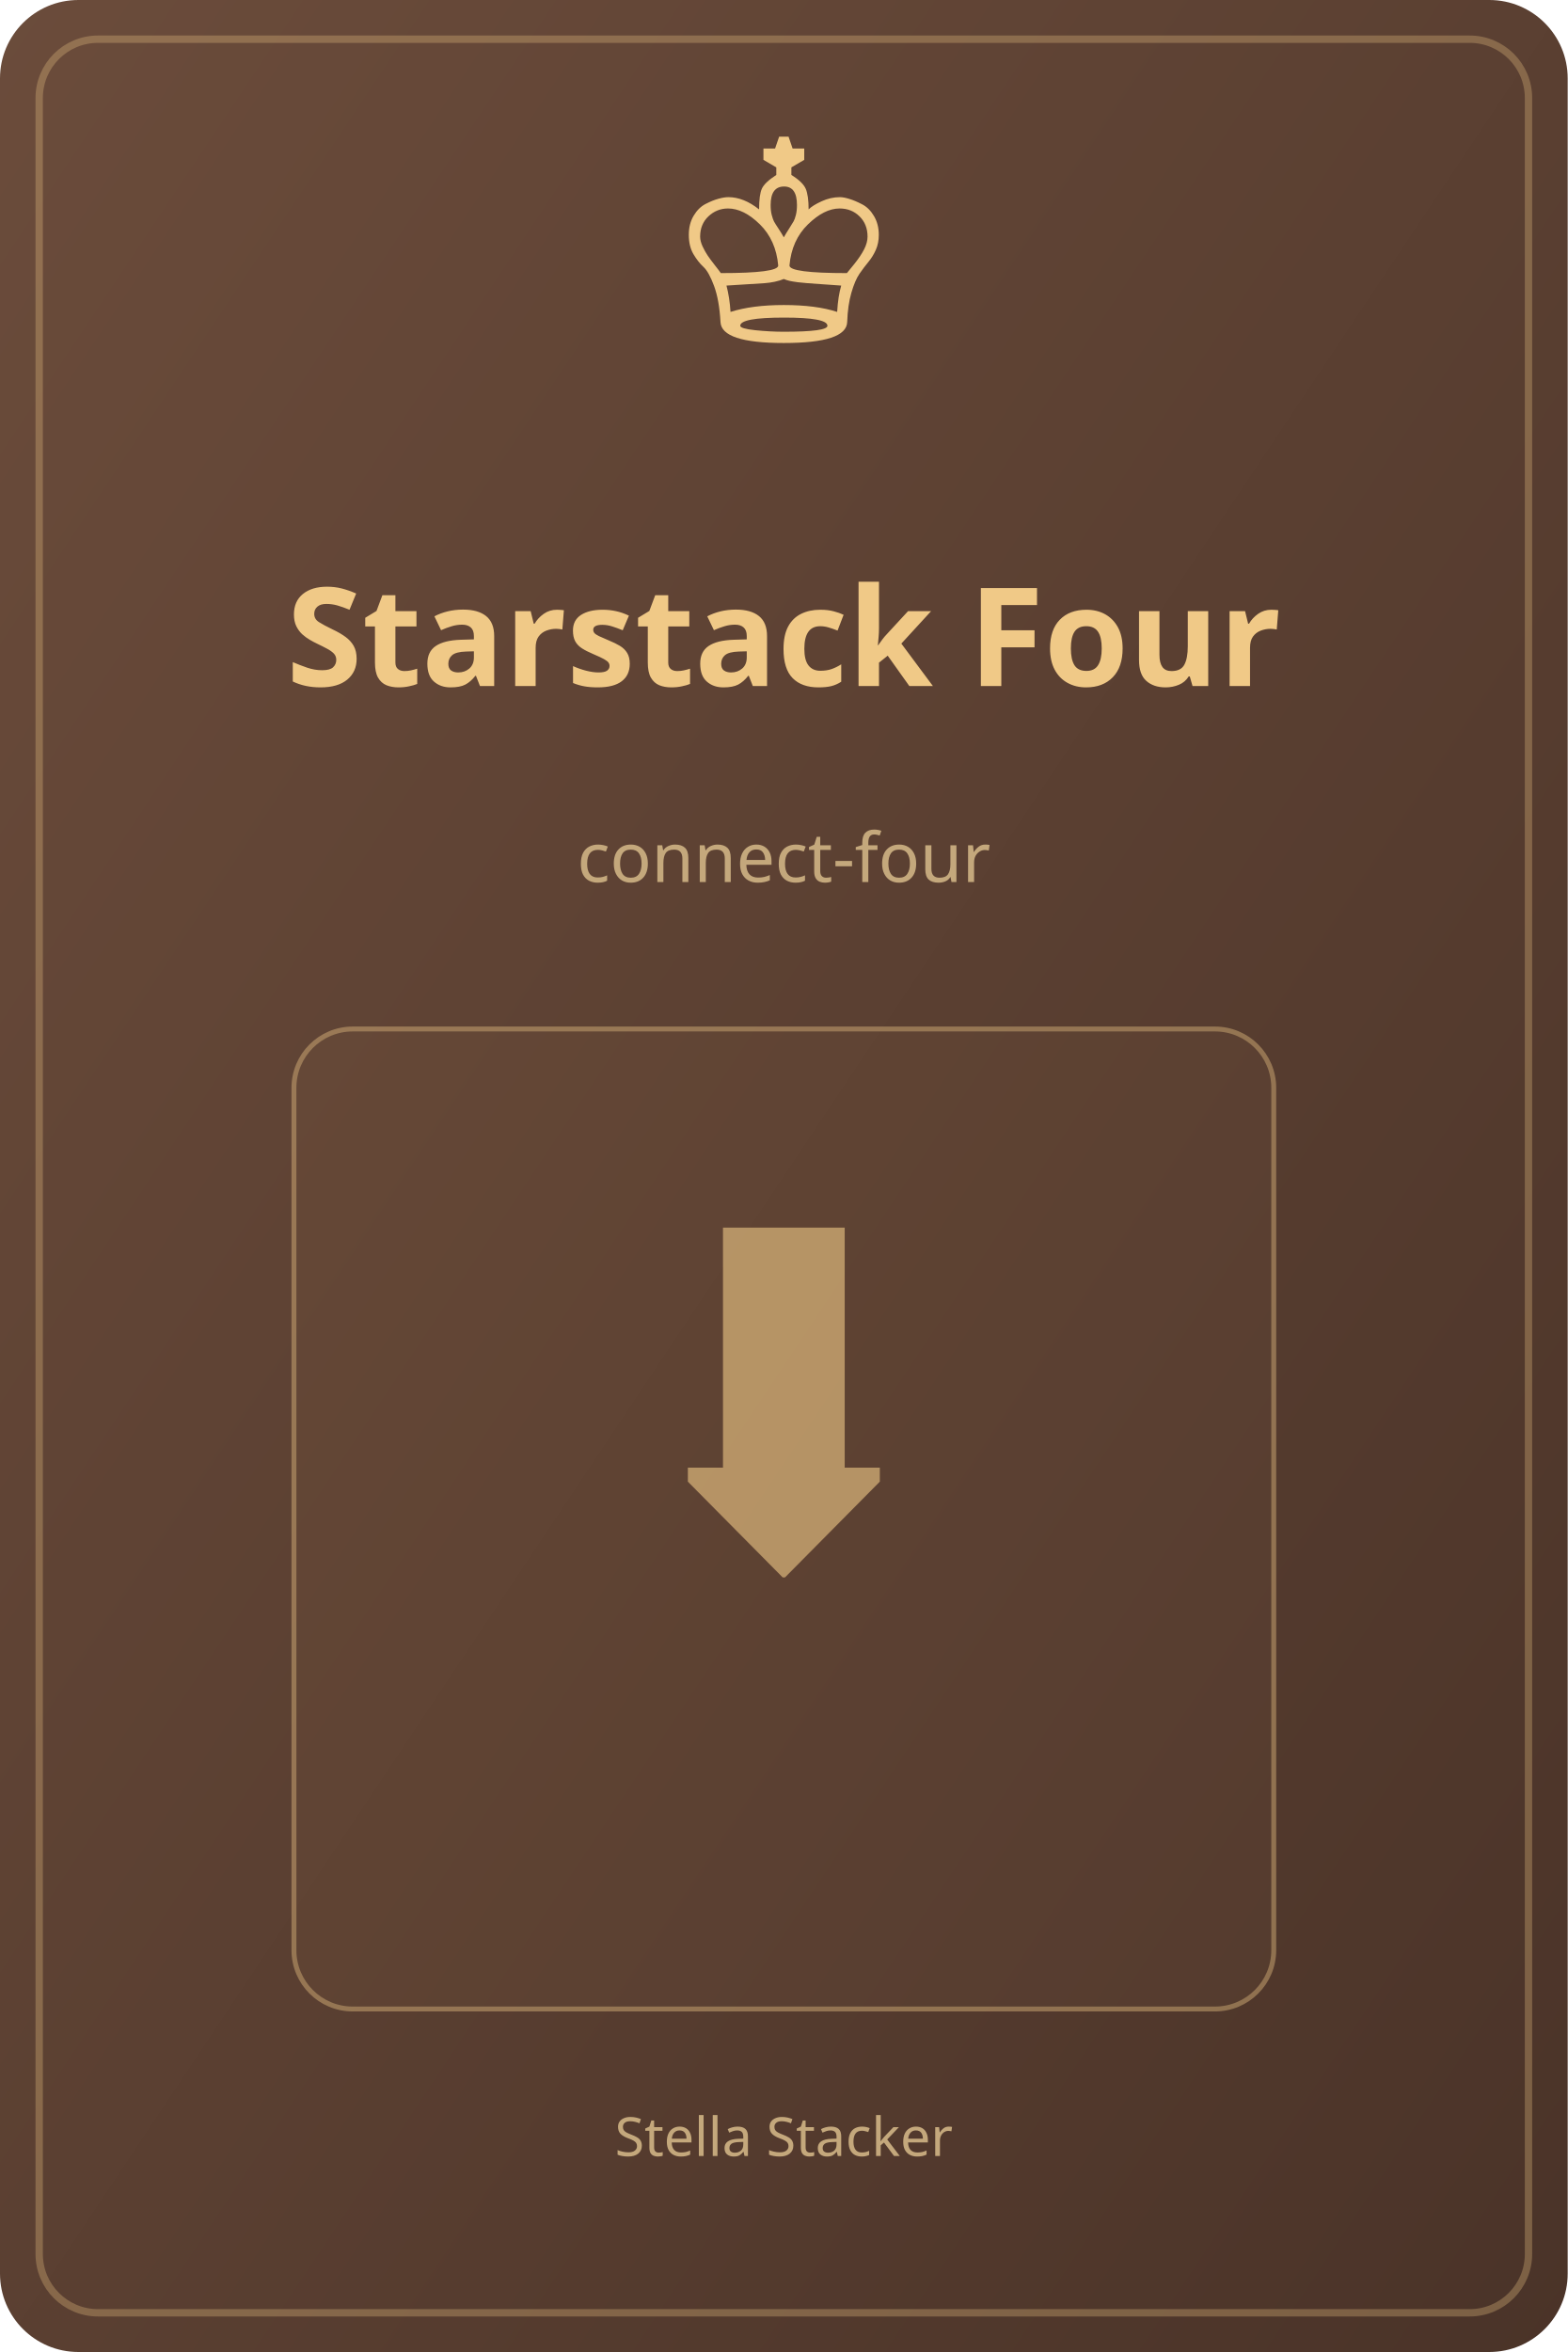
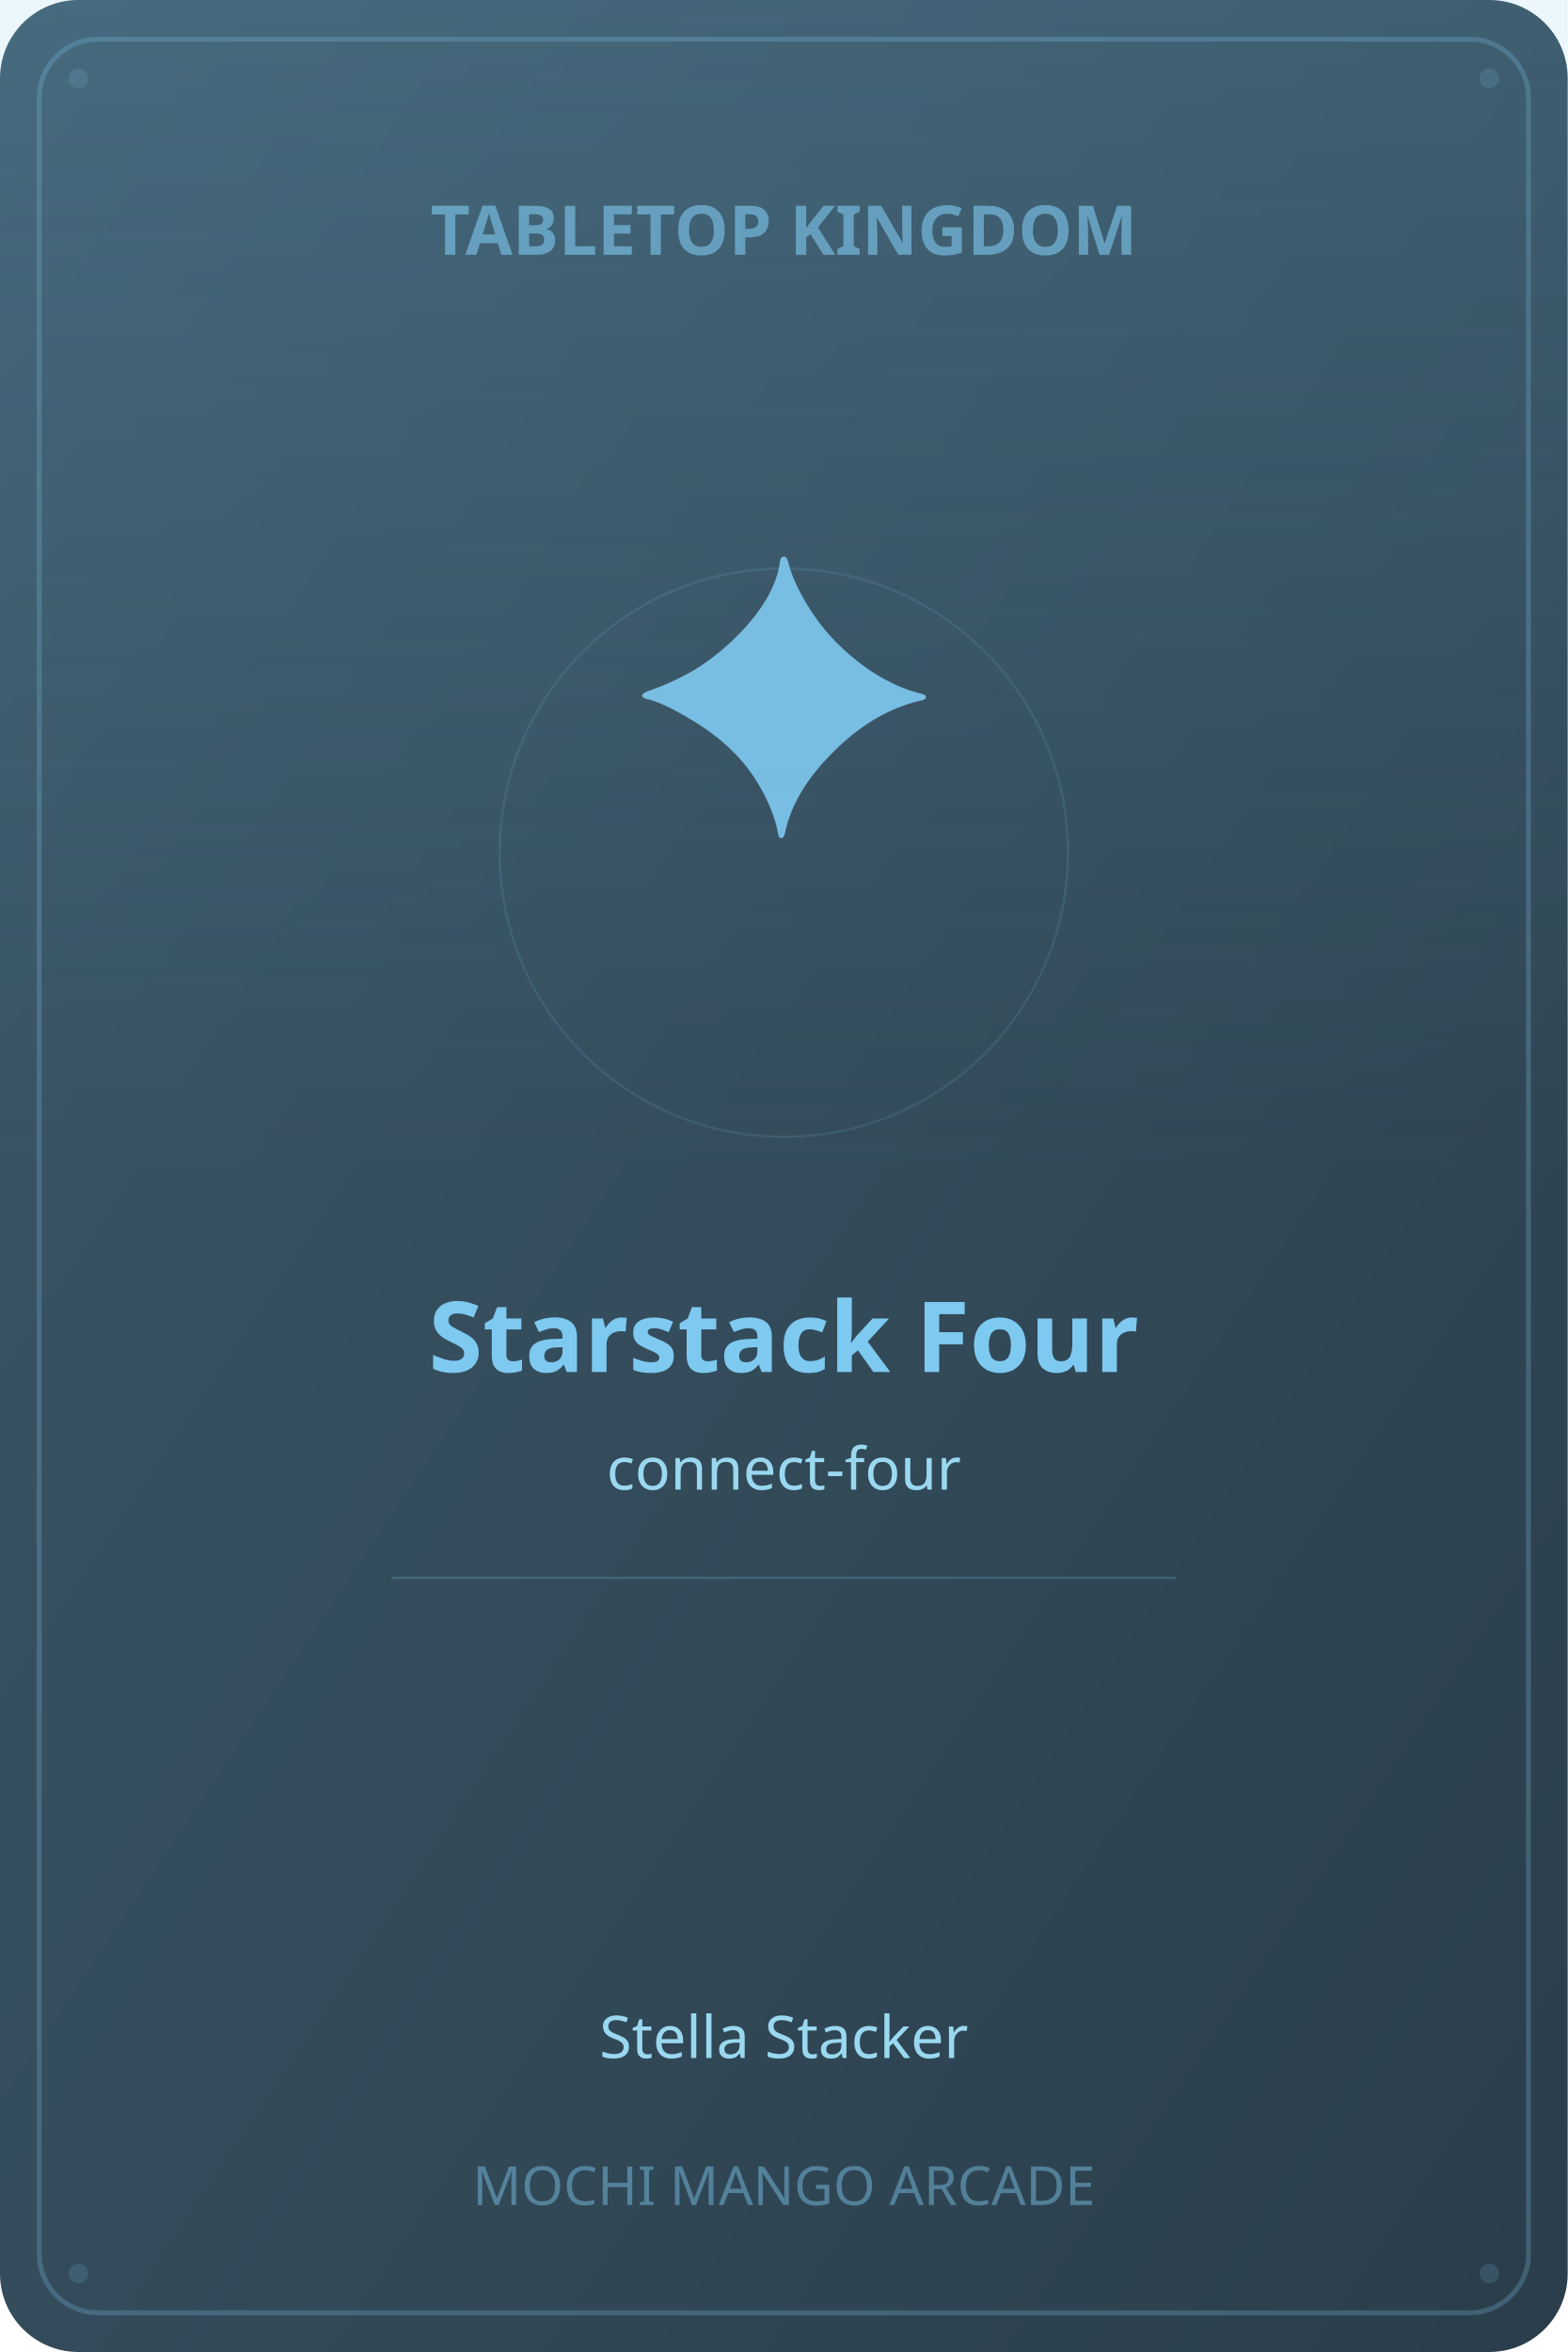
<svg xmlns="http://www.w3.org/2000/svg" viewBox="0 0 320 480">
  <defs>
    <linearGradient id="bg" x1="0" y1="0" x2="1" y2="1">
-       <stop offset="0%" stop-color="#6b4c3b" />
-       <stop offset="100%" stop-color="#4a3328" />
+       <stop offset="0%" stop-color="#3d5a6b" />
+       <stop offset="100%" stop-color="#2a3d4a" />
+     </linearGradient>
+     <linearGradient id="glow" x1=".5" y1="0" x2=".5" y2="1">
+       <stop offset="0%" stop-color="#7ec9f0" stop-opacity=".15" />
+       <stop offset="100%" stop-color="#7ec9f0" stop-opacity="0" />
    </linearGradient>
  </defs>
  <rect width="320" height="480" rx="16" fill="url(#bg)" />
-   <rect x="8" y="8" width="304" height="464" rx="12" fill="none" stroke="#f0c987" stroke-width="1.5" opacity=".3" />
-   <text x="160" y="70" text-anchor="middle" fill="#f0c987" font-size="64" font-family="serif">♔</text>
-   <text x="160" y="140" text-anchor="middle" fill="#f0c987" font-size="28" font-weight="bold" font-family="Outfit,sans-serif">Starstack Four</text>
-   <text x="160" y="180" text-anchor="middle" fill="#c4a87c" font-size="14" font-family="Outfit,sans-serif">connect-four</text>
-   <rect x="60" y="210" width="200" height="200" rx="12" fill="rgba(240,201,135,.08)" stroke="#f0c987" stroke-width="1" opacity=".4" />
-   <text x="160" y="320" text-anchor="middle" fill="#f0c987" font-size="96" font-family="serif" opacity=".6">⬇</text>
-   <text x="160" y="440" text-anchor="middle" fill="#c4a87c" font-size="11" font-family="Outfit,sans-serif">Stella Stacker</text>
+   <rect x="8" y="8" width="304" height="464" rx="12" fill="none" stroke="#7ec9f0" stroke-width="1" opacity=".25" />
+   <rect x="0" y="0" width="320" height="240" fill="url(#glow)" />
+   <text x="160" y="52" text-anchor="middle" fill="#7ec9f0" font-size="14" font-weight="600" font-family="Outfit,sans-serif" opacity=".6">TABLETOP KINGDOM</text>
+   <g transform="translate(160,170)">
+     <text y="0" text-anchor="middle" fill="#7ec9f0" font-size="80" font-family="serif" opacity=".9">✦</text>
+     <circle cx="0" cy="4" r="58" fill="none" stroke="#7ec9f0" stroke-width=".5" opacity=".12" />
+   </g>
+   <text x="160" y="280" text-anchor="middle" fill="#7ec9f0" font-size="20" font-weight="700" font-family="Fredoka,Outfit,sans-serif">Starstack Four</text>
+   <text x="160" y="304" text-anchor="middle" fill="#9ad8f0" font-size="12" font-family="Outfit,sans-serif" text-transform="uppercase">connect-four</text>
+   <line x1="80" y1="322" x2="240" y2="322" stroke="#7ec9f0" stroke-width=".5" opacity=".2" />
+   <text x="160" y="420" text-anchor="middle" fill="#9ad8f0" font-size="12" font-family="Outfit,sans-serif">Stella Stacker</text>
+   <text x="160" y="450" text-anchor="middle" fill="#7ec9f0" font-size="11" font-family="Outfit,sans-serif" opacity=".45">MOCHI MANGO ARCADE</text>
+   <circle cx="16" cy="16" r="2" fill="#7ec9f0" opacity=".15" />
+   <circle cx="304" cy="16" r="2" fill="#7ec9f0" opacity=".15" />
+   <circle cx="16" cy="464" r="2" fill="#7ec9f0" opacity=".15" />
+   <circle cx="304" cy="464" r="2" fill="#7ec9f0" opacity=".15" />
</svg>
